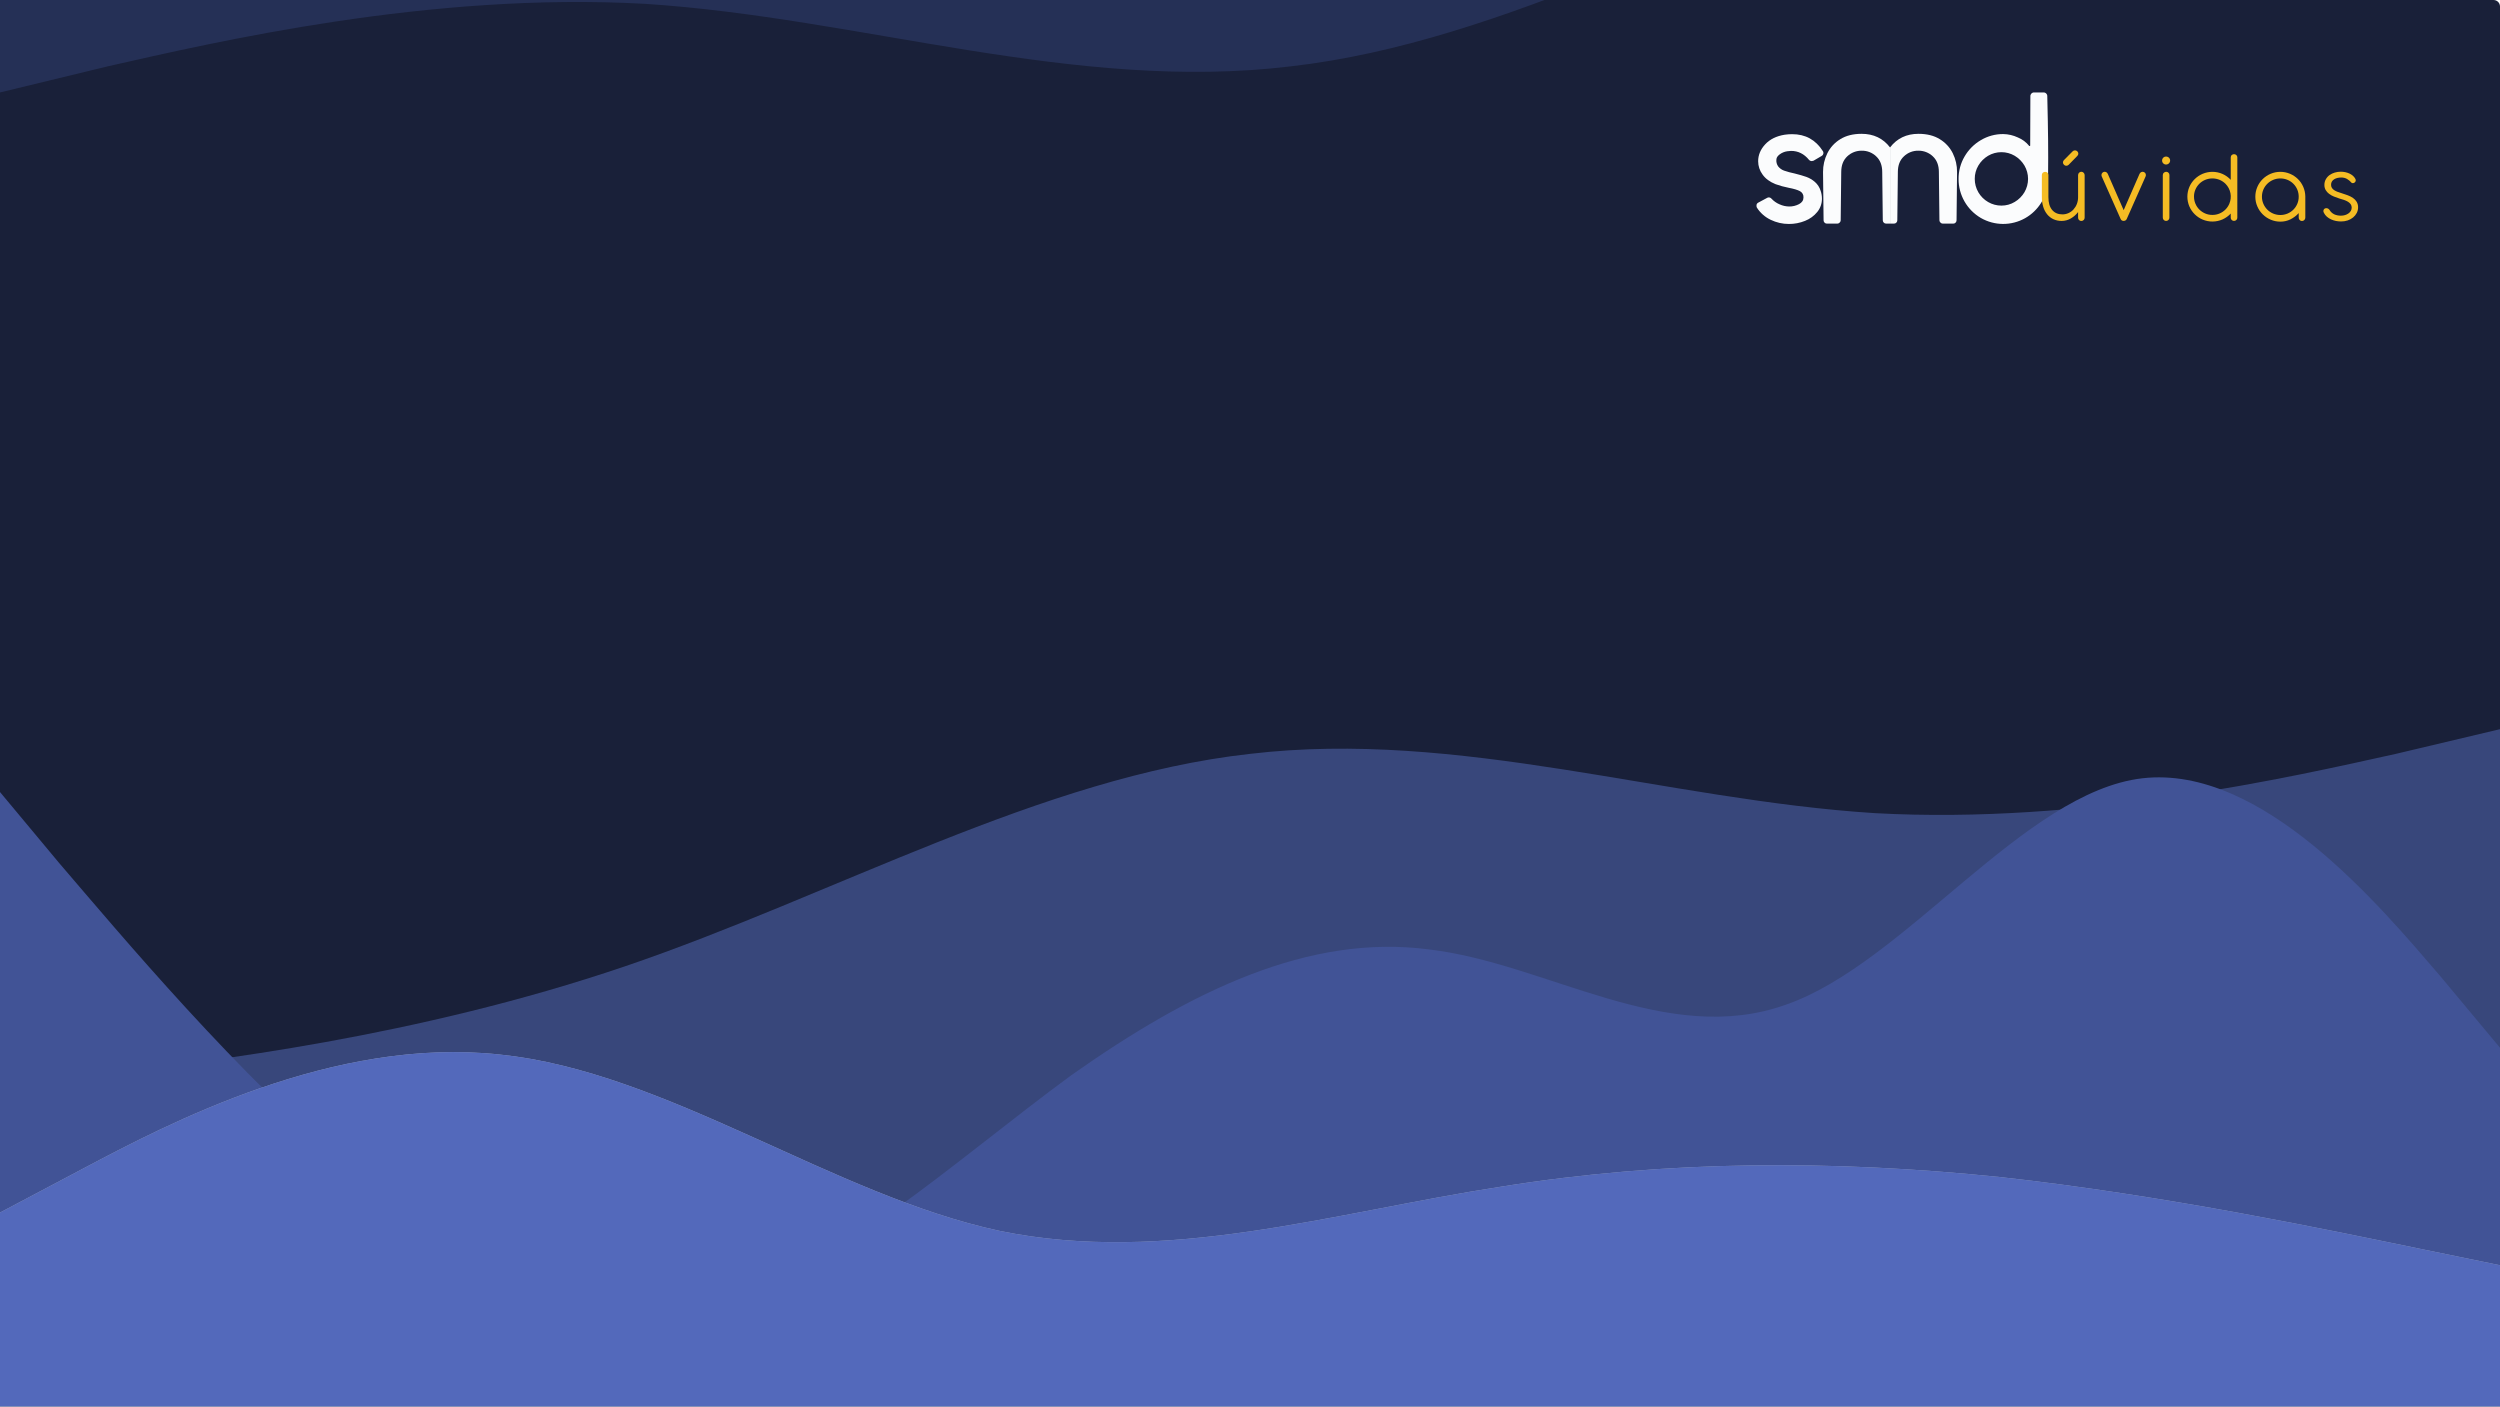
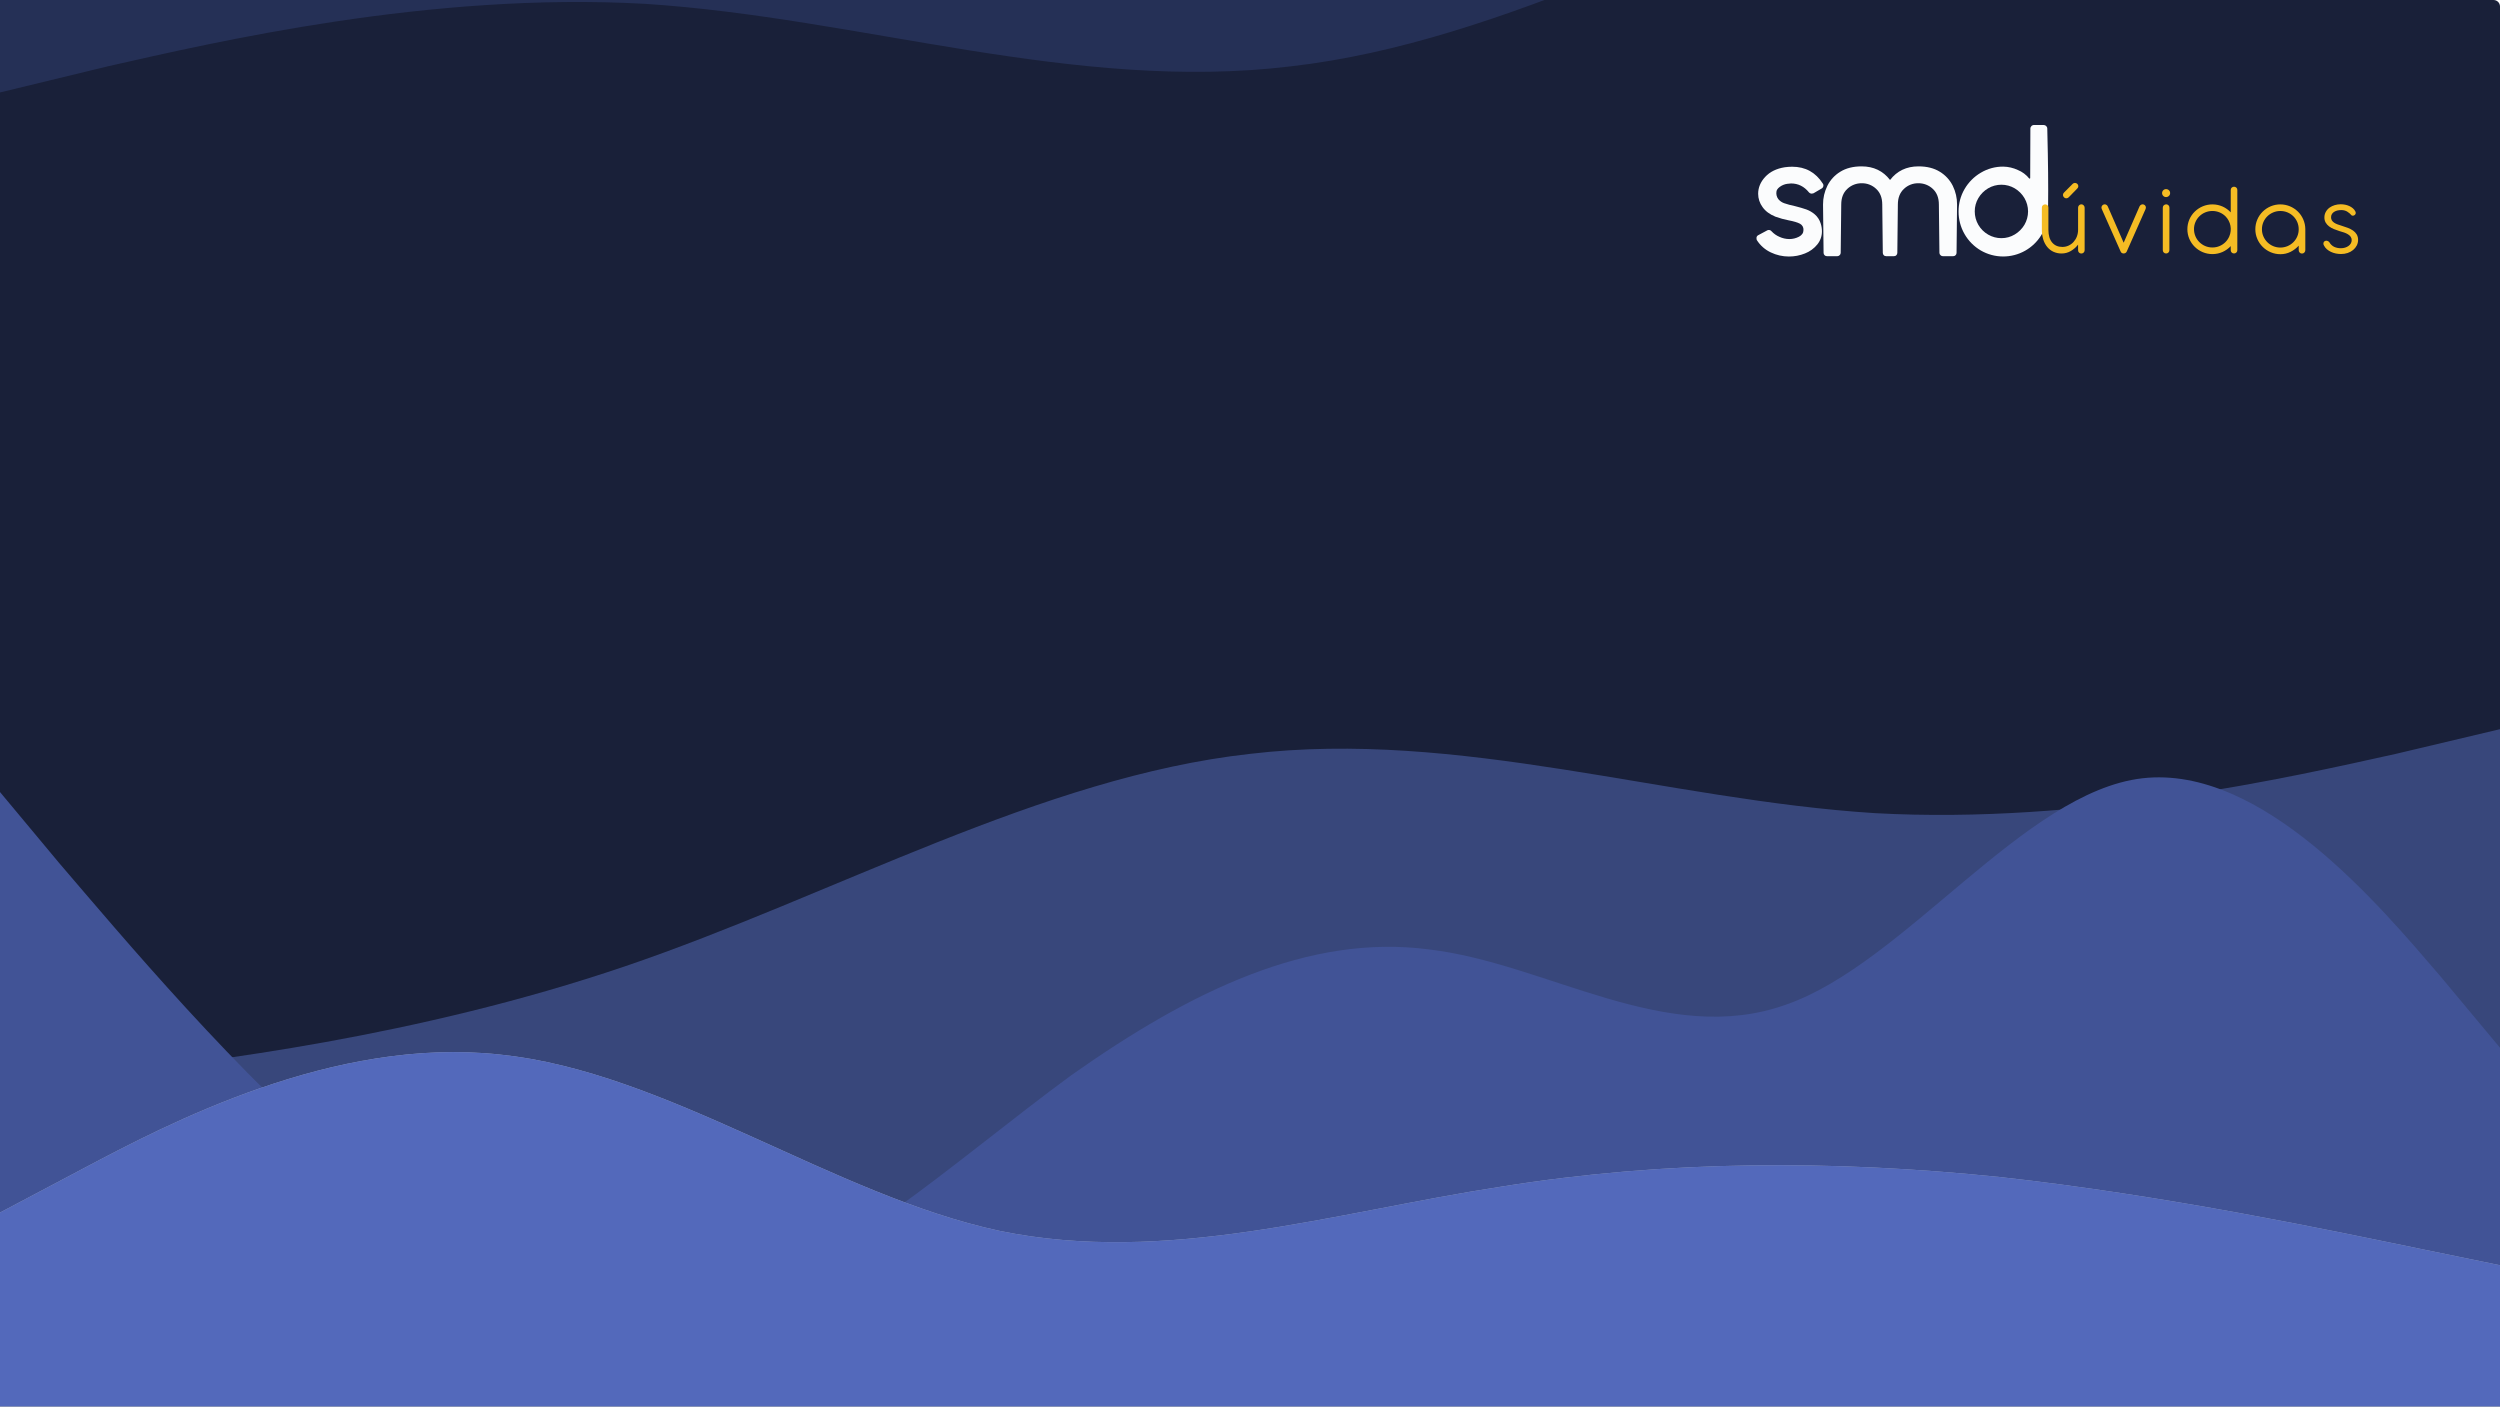
<svg xmlns="http://www.w3.org/2000/svg" width="1920" height="1080" viewBox="0 0 1920 1080" fill="none">
  <g clip-path="url(#clip0)">
    <rect width="1920" height="1080" fill="white" />
    <path d="M0 5C0 2.239 2.239 0 5 0H1915C1917.76 0 1920 2.239 1920 5V1080H0V5Z" fill="#192039" />
    <path fill-rule="evenodd" clip-rule="evenodd" d="M0 833.193L80 824.339C160 815.486 320 796.514 480 742.129C640 687.743 800 596.679 960 578.972C1120 560 1280 614.386 1440 624.504C1600 633.357 1760 596.679 1840 578.972L1920 560V1052H1840C1760 1052 1600 1052 1440 1052C1280 1052 1120 1052 960 1052C800 1052 640 1052 480 1052C320 1052 160 1052 80 1052H0V833.193Z" fill="#38477B" />
    <path fill-rule="evenodd" clip-rule="evenodd" d="M1920 804.686L1874.67 750.301C1828 695.915 1737.33 587.144 1645.33 597.719C1554.67 608.294 1462.67 739.726 1372 771.451C1280 804.686 1188 739.726 1097.33 729.151C1005.33 717.065 914.667 760.876 822.667 825.836C732 892.307 640 978.418 548 1001.08C457.333 1022.23 365.333 978.418 274.667 902.882C182.667 825.836 92 717.065 45.333 662.679L0 608.294V1131H45.333C92 1131 182.667 1131 274.667 1131C365.333 1131 457.333 1131 548 1131C640 1131 732 1131 822.667 1131C914.667 1131 1005.33 1131 1097.33 1131C1188 1131 1280 1131 1372 1131C1462.67 1131 1554.67 1131 1645.33 1131C1737.33 1131 1828 1131 1874.67 1131H1920V804.686Z" fill="#415396" />
    <path fill-rule="evenodd" clip-rule="evenodd" d="M0 931.258L64 897.392C128 863.527 256 795.796 384 809.907C512 823.076 640 918.088 768 945.368C896 971.708 1024 931.258 1152 911.503C1280 890.807 1408 890.807 1536 903.977C1664 918.088 1792 945.368 1856 958.538L1920 971.708V1094H1856C1792 1094 1664 1094 1536 1094C1408 1094 1280 1094 1152 1094C1024 1094 896 1094 768 1094C640 1094 512 1094 384 1094C256 1094 128 1094 64 1094H0V931.258Z" fill="#96A0B9" />
    <path fill-rule="evenodd" clip-rule="evenodd" d="M0 931.258L64 897.392C128 863.527 256 795.796 384 809.907C512 823.076 640 918.088 768 945.368C896 971.708 1024 931.258 1152 911.503C1280 890.807 1408 890.807 1536 903.977C1664 918.088 1792 945.368 1856 958.538L1920 971.708V1094H1856C1792 1094 1664 1094 1536 1094C1408 1094 1280 1094 1152 1094C1024 1094 896 1094 768 1094C640 1094 512 1094 384 1094C256 1094 128 1094 64 1094H0V931.258Z" fill="#5369BB" />
    <path fill-rule="evenodd" clip-rule="evenodd" d="M1982 -217.185L1899.42 -207.846C1816.83 -198.506 1651.67 -178.494 1486.5 -121.123C1321.33 -63.753 1156.17 32.309 991 50.987C825.833 71 660.667 13.63 495.5 2.956C330.333 -6.383 165.167 32.309 82.583 50.987L0 71V-448H82.583C165.167 -448 330.333 -448 495.5 -448C660.667 -448 825.833 -448 991 -448C1156.17 -448 1321.33 -448 1486.5 -448C1651.67 -448 1816.83 -448 1899.42 -448H1982V-217.185Z" fill="#253056" />
    <g clip-path="url(#clip1)">
-       <path d="M1398.27 146.595C1398.92 148.531 1399.25 150.559 1399.25 152.6C1399.29 156.309 1398.02 159.915 1395.66 162.792C1393.18 165.842 1389.94 168.198 1386.26 169.628C1382.32 171.225 1378.09 172.034 1373.84 172.008C1369.02 172.01 1364.27 170.925 1359.94 168.835C1355.57 166.765 1351.87 163.507 1349.28 159.436C1349.06 159.006 1348.96 158.523 1349 158.041C1348.94 157.563 1349.02 157.077 1349.25 156.651C1349.47 156.225 1349.83 155.879 1350.26 155.661L1357.28 151.894C1357.63 151.714 1358.01 151.619 1358.4 151.616C1358.81 151.61 1359.2 151.695 1359.57 151.864C1359.93 152.032 1360.25 152.281 1360.51 152.592C1362.23 154.456 1364.34 155.933 1366.68 156.922C1369.02 157.996 1371.55 158.566 1374.12 158.596C1376.74 158.619 1379.32 157.995 1381.64 156.779C1383.93 155.569 1385.07 153.847 1385.07 151.616C1385.14 150.636 1384.91 149.659 1384.43 148.804C1383.94 147.948 1383.21 147.253 1382.34 146.802C1380.51 145.829 1377.64 144.969 1373.72 144.224C1370.28 143.555 1366.89 142.621 1363.59 141.432C1359.18 139.666 1355.86 137.199 1353.63 134.032C1351.45 131.075 1350.27 127.506 1350.26 123.84C1350.26 119.081 1352.06 114.753 1355.67 110.856C1359.27 106.959 1364.25 104.495 1370.61 103.464C1372.52 103.188 1374.44 103.048 1376.37 103.043C1386.57 103.043 1394.43 107.371 1399.95 116.027C1400.25 116.433 1400.4 116.924 1400.38 117.423C1400.39 117.91 1400.26 118.39 1400.01 118.81C1399.77 119.23 1399.41 119.574 1398.97 119.803L1392.79 123.427C1392.39 123.581 1391.96 123.674 1391.53 123.705C1391.11 123.722 1390.69 123.643 1390.3 123.474C1389.91 123.305 1389.56 123.051 1389.28 122.729C1385.56 118.171 1380.98 115.892 1375.53 115.892C1374.54 115.922 1373.55 116.015 1372.58 116.17C1370.49 116.477 1368.51 117.295 1366.82 118.549C1365.22 119.76 1364.38 121.016 1364.29 122.317C1364.02 124.279 1364.52 126.269 1365.69 127.869C1366.87 129.317 1368.42 130.415 1370.18 131.042C1372.79 131.944 1375.45 132.668 1378.16 133.207C1381.88 134.138 1384.92 135.021 1387.28 135.856C1389.67 136.727 1391.89 138.029 1393.81 139.695C1395.91 141.535 1397.46 143.926 1398.27 146.595Z" fill="#FBFCFD" />
-       <path d="M1499.74 117.709C1497.51 113.234 1494.06 109.481 1489.77 106.89C1485.35 104.146 1479.89 102.774 1473.41 102.774C1464.2 102.774 1456.92 106.258 1451.56 113.227V171.73H1454.6C1454.95 171.738 1455.29 171.67 1455.61 171.534C1455.92 171.397 1456.21 171.193 1456.44 170.937C1456.89 170.468 1457.14 169.842 1457.14 169.192L1457.56 132.073C1457.56 126.954 1459.11 122.951 1462.22 120.064C1465.17 117.237 1469.13 115.681 1473.23 115.734C1477.38 115.66 1481.39 117.216 1484.4 120.064C1487.5 122.951 1489.06 126.954 1489.06 132.073L1489.48 169.208C1489.48 169.538 1489.56 169.864 1489.69 170.164C1489.83 170.464 1490.03 170.733 1490.28 170.953C1490.5 171.198 1490.77 171.395 1491.07 171.531C1491.38 171.668 1491.71 171.741 1492.04 171.746H1500.09C1500.44 171.753 1500.78 171.686 1501.1 171.549C1501.42 171.412 1501.7 171.209 1501.93 170.953C1502.38 170.483 1502.63 169.858 1502.63 169.208L1503.02 132.073C1503.06 127.096 1501.93 122.179 1499.74 117.709Z" fill="#FBFCFD" />
-       <path d="M1403.41 117.709C1405.62 113.238 1409.07 109.486 1413.35 106.89C1417.77 104.146 1423.22 102.774 1429.71 102.774C1438.92 102.774 1446.2 106.258 1451.56 113.227V171.73H1448.52C1448.17 171.738 1447.83 171.67 1447.51 171.534C1447.2 171.397 1446.91 171.193 1446.68 170.937C1446.23 170.468 1445.98 169.842 1445.98 169.192L1445.55 132.073C1445.55 126.954 1444 122.951 1440.89 120.064C1437.94 117.237 1433.98 115.681 1429.88 115.734C1425.73 115.66 1421.72 117.216 1418.71 120.064C1415.62 122.962 1414.07 126.965 1414.07 132.073L1413.65 169.208C1413.64 169.538 1413.57 169.864 1413.43 170.164C1413.3 170.464 1413.1 170.733 1412.85 170.953C1412.63 171.198 1412.36 171.395 1412.05 171.531C1411.75 171.668 1411.42 171.741 1411.09 171.746H1403.05C1402.7 171.753 1402.36 171.686 1402.04 171.549C1401.73 171.412 1401.44 171.209 1401.21 170.953C1400.76 170.483 1400.51 169.858 1400.51 169.208L1400.09 132.073C1400.06 127.094 1401.2 122.177 1403.41 117.709Z" fill="#FBFCFD" />
-       <path d="M1572.73 93.208C1572.92 103.165 1573.01 112.519 1573.01 121.27C1573.01 130.111 1572.92 136.068 1572.73 139.14C1572.51 145.001 1570.76 150.704 1567.65 155.685C1564.59 160.627 1560.33 164.72 1555.25 167.582C1550.06 170.501 1544.19 172.017 1538.23 171.981C1532.27 171.945 1526.42 170.357 1521.26 167.376C1516.04 164.311 1511.72 159.942 1508.73 154.701C1505.73 149.461 1504.17 143.533 1504.19 137.506C1504.13 131.422 1505.72 125.435 1508.8 120.175C1511.8 114.999 1516.09 110.682 1521.27 107.644C1526.46 104.54 1532.41 102.921 1538.47 102.964C1542.35 103.024 1546.17 103.905 1549.69 105.55C1553.1 106.937 1556.1 109.171 1558.39 112.038C1558.46 112.099 1558.54 112.142 1558.62 112.161C1558.71 112.18 1558.8 112.175 1558.88 112.146C1558.96 112.117 1559.04 112.066 1559.09 111.997C1559.15 111.929 1559.18 111.847 1559.19 111.76L1559.33 73.792C1559.32 73.43 1559.39 73.071 1559.53 72.735C1559.66 72.4 1559.87 72.096 1560.12 71.841C1560.38 71.566 1560.7 71.348 1561.05 71.203C1561.4 71.058 1561.77 70.989 1562.15 71H1569.54C1569.91 70.996 1570.27 71.068 1570.61 71.213C1570.95 71.358 1571.26 71.572 1571.51 71.841C1571.77 72.096 1571.98 72.4 1572.11 72.735C1572.25 73.071 1572.32 73.43 1572.31 73.792C1572.41 76.769 1572.55 83.241 1572.73 93.208ZM1554.77 127.123C1552.95 124.05 1550.39 121.481 1547.32 119.652C1544.22 117.825 1540.68 116.861 1537.08 116.861C1533.48 116.861 1529.94 117.825 1526.84 119.652C1523.77 121.48 1521.21 124.049 1519.39 127.123C1517.54 130.227 1516.58 133.777 1516.61 137.387C1516.6 140.992 1517.55 144.536 1519.36 147.66C1521.17 150.785 1523.78 153.38 1526.92 155.185C1530 156.98 1533.51 157.92 1537.08 157.906C1540.7 157.925 1544.25 156.945 1547.33 155.074C1550.4 153.255 1552.95 150.7 1554.77 147.642C1556.59 144.528 1557.55 140.987 1557.55 137.383C1557.55 133.778 1556.59 130.238 1554.77 127.123Z" fill="#FBFCFD" />
-       <path d="M1568.14 134.452C1568.13 134.121 1568.19 133.791 1568.31 133.484C1568.44 133.176 1568.63 132.898 1568.87 132.668C1569.11 132.434 1569.4 132.252 1569.72 132.132C1570.04 132.012 1570.38 131.957 1570.72 131.97C1571.04 131.961 1571.36 132.019 1571.67 132.139C1571.97 132.259 1572.24 132.439 1572.47 132.668C1572.71 132.9 1572.89 133.179 1573.01 133.487C1573.13 133.794 1573.19 134.123 1573.17 134.452V151.434C1573.17 155.706 1574.13 158.976 1576.05 161.245C1577.97 163.513 1580.6 164.647 1583.92 164.647C1585.54 164.658 1587.14 164.317 1588.61 163.648C1590.07 162.989 1591.37 162.041 1592.44 160.864C1593.55 159.637 1594.43 158.218 1595.02 156.676C1595.66 155.014 1595.98 153.246 1595.97 151.465V134.5C1595.96 134.167 1596.02 133.837 1596.15 133.528C1596.27 133.219 1596.46 132.937 1596.69 132.699C1596.91 132.449 1597.19 132.249 1597.49 132.112C1597.8 131.975 1598.13 131.905 1598.46 131.906C1598.8 131.905 1599.14 131.974 1599.45 132.111C1599.76 132.248 1600.03 132.448 1600.26 132.699C1600.5 132.935 1600.68 133.216 1600.81 133.525C1600.94 133.834 1601 134.166 1601 134.5V167.146C1601.01 167.484 1600.95 167.821 1600.82 168.135C1600.69 168.448 1600.5 168.733 1600.26 168.97C1600.03 169.209 1599.75 169.397 1599.44 169.524C1599.13 169.651 1598.8 169.713 1598.46 169.708C1598.13 169.716 1597.8 169.655 1597.49 169.528C1597.18 169.401 1596.9 169.211 1596.67 168.97C1596.44 168.727 1596.26 168.441 1596.13 168.128C1596.01 167.815 1595.96 167.481 1595.97 167.146V162.863C1594.44 164.871 1592.52 166.554 1590.33 167.812C1588.21 169.039 1585.81 169.682 1583.36 169.676C1581.19 169.71 1579.04 169.266 1577.06 168.375C1575.2 167.514 1573.57 166.248 1572.27 164.671C1570.88 162.953 1569.84 160.981 1569.21 158.865C1568.47 156.398 1568.11 153.834 1568.14 151.259V134.452ZM1588.77 126.521C1588.52 126.773 1588.23 126.974 1587.91 127.11C1587.59 127.246 1587.24 127.316 1586.89 127.314C1586.56 127.32 1586.23 127.252 1585.92 127.114C1585.62 126.977 1585.35 126.774 1585.14 126.521C1584.89 126.299 1584.69 126.028 1584.55 125.724C1584.41 125.421 1584.34 125.092 1584.34 124.76C1584.33 124.415 1584.4 124.072 1584.54 123.755C1584.68 123.438 1584.88 123.154 1585.14 122.92L1591.74 116.273C1591.97 116.024 1592.25 115.826 1592.56 115.689C1592.87 115.553 1593.21 115.482 1593.55 115.48C1593.89 115.476 1594.22 115.538 1594.53 115.661C1594.84 115.785 1595.12 115.969 1595.36 116.202C1595.61 116.432 1595.81 116.711 1595.95 117.02C1596.08 117.33 1596.16 117.664 1596.16 118.002C1596.15 118.334 1596.08 118.662 1595.94 118.965C1595.81 119.268 1595.61 119.54 1595.36 119.763L1588.77 126.521Z" fill="#F5BC24" />
-       <path d="M1630.97 161.419L1643.17 133.5C1643.45 132.879 1643.95 132.385 1644.58 132.12C1644.89 131.979 1645.22 131.906 1645.55 131.906C1645.88 131.906 1646.21 131.979 1646.51 132.12C1646.83 132.247 1647.11 132.437 1647.35 132.679C1647.59 132.92 1647.77 133.208 1647.89 133.524C1648.01 133.847 1648.06 134.191 1648.05 134.535C1648.03 134.88 1647.95 135.218 1647.81 135.531L1633.35 168.137C1633.27 168.296 1633.18 168.455 1633.08 168.597C1632.99 168.742 1632.88 168.871 1632.74 168.978C1632.55 169.187 1632.32 169.353 1632.05 169.462C1631.76 169.583 1631.45 169.651 1631.13 169.66C1630.72 169.682 1630.3 169.614 1629.92 169.462C1629.59 169.335 1629.3 169.128 1629.07 168.859C1628.9 168.637 1628.75 168.395 1628.63 168.137L1614.13 135.499C1613.99 135.195 1613.91 134.863 1613.9 134.526C1613.89 134.189 1613.94 133.853 1614.07 133.54C1614.19 133.229 1614.37 132.945 1614.6 132.704C1614.83 132.463 1615.11 132.27 1615.42 132.136C1615.72 131.992 1616.05 131.914 1616.38 131.907C1616.71 131.9 1617.04 131.965 1617.35 132.097C1617.67 132.226 1617.95 132.417 1618.2 132.658C1618.44 132.899 1618.63 133.185 1618.76 133.5L1630.97 161.419Z" fill="#F5BC24" />
-       <path d="M1661.38 121.119C1661.66 120.835 1661.99 120.61 1662.36 120.459C1662.73 120.307 1663.12 120.233 1663.52 120.239C1663.93 120.232 1664.34 120.307 1664.72 120.458C1665.1 120.609 1665.44 120.834 1665.74 121.119C1666.04 121.405 1666.28 121.751 1666.44 122.136C1666.59 122.52 1666.67 122.933 1666.65 123.348C1666.65 123.743 1666.57 124.134 1666.41 124.495C1666.25 124.857 1666.02 125.182 1665.73 125.45C1665.44 125.741 1665.09 125.971 1664.71 126.127C1664.33 126.282 1663.92 126.359 1663.51 126.354C1663.11 126.36 1662.71 126.282 1662.35 126.127C1661.98 125.971 1661.65 125.74 1661.37 125.45C1661.09 125.177 1660.87 124.85 1660.72 124.489C1660.56 124.128 1660.49 123.74 1660.49 123.348C1660.47 122.935 1660.55 122.524 1660.7 122.141C1660.85 121.757 1661.09 121.409 1661.38 121.119ZM1666.09 167.122C1666.1 167.46 1666.04 167.797 1665.91 168.111C1665.79 168.424 1665.6 168.709 1665.35 168.946C1665.12 169.181 1664.84 169.367 1664.53 169.493C1664.22 169.62 1663.9 169.686 1663.56 169.686C1663.23 169.686 1662.9 169.62 1662.59 169.493C1662.29 169.367 1662.01 169.181 1661.77 168.946C1661.53 168.709 1661.34 168.424 1661.21 168.111C1661.08 167.797 1661.02 167.46 1661.03 167.122V134.452C1661.03 134.116 1661.1 133.782 1661.24 133.475C1661.37 133.167 1661.58 132.892 1661.83 132.668C1662.06 132.43 1662.35 132.243 1662.66 132.116C1662.97 131.99 1663.3 131.926 1663.64 131.93C1663.97 131.925 1664.3 131.987 1664.6 132.114C1664.91 132.241 1665.18 132.43 1665.41 132.668C1665.64 132.901 1665.83 133.18 1665.95 133.487C1666.08 133.793 1666.14 134.122 1666.13 134.452L1666.09 167.122Z" fill="#F5BC24" />
-       <path d="M1718.26 167.186C1718.27 167.514 1718.2 167.84 1718.08 168.143C1717.95 168.446 1717.76 168.72 1717.52 168.946C1717.04 169.408 1716.4 169.666 1715.73 169.666C1715.06 169.666 1714.42 169.408 1713.94 168.946C1713.7 168.72 1713.51 168.446 1713.38 168.143C1713.26 167.84 1713.19 167.514 1713.2 167.186V164.013C1711.43 165.907 1709.3 167.433 1706.94 168.502C1704.53 169.561 1701.94 170.119 1699.31 170.144C1696.68 170.168 1694.08 169.658 1691.66 168.645C1687.05 166.697 1683.37 163.05 1681.41 158.469C1680.41 156.117 1679.9 153.59 1679.9 151.037C1679.9 148.484 1680.41 145.957 1681.41 143.605C1682.38 141.343 1683.78 139.288 1685.54 137.553C1687.3 135.819 1689.38 134.433 1691.66 133.469C1694.09 132.455 1696.69 131.945 1699.32 131.97C1701.95 131.994 1704.54 132.553 1706.94 133.611C1709.31 134.681 1711.44 136.207 1713.21 138.101V120.881C1713.2 120.549 1713.26 120.218 1713.39 119.911C1713.51 119.603 1713.7 119.326 1713.95 119.097C1714.43 118.647 1715.07 118.398 1715.74 118.398C1716.4 118.398 1717.04 118.647 1717.53 119.097C1717.77 119.326 1717.96 119.603 1718.09 119.911C1718.22 120.218 1718.28 120.549 1718.27 120.881L1718.26 167.186ZM1685 151.005C1684.99 152.844 1685.35 154.666 1686.05 156.368C1686.75 158.069 1687.78 159.616 1689.09 160.92C1690.38 162.197 1691.89 163.222 1693.56 163.942C1695.31 164.697 1697.19 165.078 1699.1 165.06C1701.02 165.08 1702.92 164.699 1704.68 163.942C1708.05 162.511 1710.73 159.823 1712.13 156.454C1713.22 153.891 1713.51 151.065 1712.98 148.334C1712.45 145.603 1711.12 143.09 1709.15 141.115C1707.86 139.845 1706.34 138.833 1704.67 138.132C1702.92 137.405 1701.03 137.03 1699.13 137.03C1697.23 137.03 1695.35 137.405 1693.59 138.132C1690.21 139.535 1687.52 142.201 1686.09 145.556C1685.35 147.275 1684.97 149.127 1684.98 150.997L1685 151.005Z" fill="#F5BC24" />
-       <path d="M1732.1 151.108C1732.08 148.542 1732.6 145.999 1733.61 143.637C1734.57 141.359 1735.98 139.29 1737.74 137.545C1739.5 135.811 1741.58 134.425 1743.86 133.461C1746.21 132.476 1748.74 131.968 1751.29 131.968C1753.84 131.968 1756.37 132.476 1758.72 133.461C1760.98 134.415 1763.03 135.781 1764.78 137.49C1766.53 139.204 1767.92 141.238 1768.89 143.478C1769.9 145.806 1770.45 148.31 1770.48 150.847V167.106C1770.49 167.447 1770.43 167.785 1770.3 168.101C1770.17 168.417 1769.98 168.705 1769.74 168.946C1769.51 169.199 1769.23 169.4 1768.91 169.537C1768.59 169.674 1768.25 169.743 1767.91 169.74C1767.57 169.745 1767.23 169.677 1766.92 169.54C1766.61 169.403 1766.34 169.201 1766.11 168.946C1765.65 168.447 1765.4 167.787 1765.41 167.106V163.664C1763.64 165.625 1761.52 167.239 1759.15 168.423C1756.73 169.627 1754.06 170.244 1751.36 170.223C1748.8 170.238 1746.26 169.728 1743.91 168.724C1741.63 167.76 1739.55 166.374 1737.79 164.64C1736.03 162.901 1734.62 160.841 1733.65 158.572C1732.62 156.218 1732.09 153.677 1732.1 151.108ZM1737.17 151.108C1737.16 152.974 1737.54 154.821 1738.28 156.534C1738.99 158.191 1740.01 159.7 1741.28 160.983C1742.56 162.266 1744.08 163.291 1745.75 164.005C1747.51 164.745 1749.4 165.127 1751.31 165.127C1753.22 165.127 1755.11 164.745 1756.87 164.005C1760.24 162.574 1762.91 159.893 1764.32 156.534C1765.05 154.817 1765.42 152.971 1765.4 151.108C1765.42 149.26 1765.07 147.427 1764.37 145.715C1763.67 144.004 1762.63 142.448 1761.32 141.139C1760.01 139.83 1758.45 138.794 1756.73 138.091C1755.01 137.388 1753.17 137.033 1751.31 137.046C1749.42 137.033 1747.54 137.408 1745.79 138.148C1742.42 139.554 1739.72 142.21 1738.28 145.556C1737.53 147.311 1737.15 149.201 1737.17 151.108Z" fill="#F5BC24" />
-       <path d="M1792.43 150.942C1791.11 150.41 1789.86 149.709 1788.72 148.856C1787.67 148.069 1786.79 147.082 1786.12 145.953C1785.44 144.743 1785.1 143.373 1785.14 141.987C1785.12 140.459 1785.51 138.954 1786.27 137.625C1786.97 136.375 1787.94 135.293 1789.11 134.452C1790.32 133.591 1791.67 132.942 1793.09 132.533C1794.57 132.096 1796.11 131.875 1797.65 131.874C1798.81 131.875 1799.96 131.989 1801.09 132.215C1802.19 132.432 1803.26 132.776 1804.28 133.239C1805.26 133.682 1806.16 134.255 1806.98 134.944C1807.78 135.616 1808.43 136.438 1808.91 137.363C1809.16 137.806 1809.26 138.319 1809.19 138.822C1809.12 139.24 1808.92 139.625 1808.62 139.925C1808.31 140.269 1807.89 140.508 1807.43 140.607C1806.98 140.717 1806.5 140.66 1806.09 140.448C1805.06 139.246 1803.84 138.217 1802.48 137.403C1801.11 136.66 1799.57 136.293 1798.02 136.34C1797.07 136.34 1796.14 136.441 1795.22 136.641C1794.34 136.832 1793.5 137.164 1792.74 137.625C1792.01 138.049 1791.4 138.632 1790.94 139.33C1790.46 140.098 1790.22 140.989 1790.26 141.892C1790.23 142.728 1790.45 143.554 1790.88 144.271C1791.32 144.956 1791.91 145.542 1792.59 145.993C1793.38 146.519 1794.22 146.95 1795.11 147.277C1796.06 147.637 1797.08 147.978 1798.15 148.301C1799.87 148.829 1801.5 149.385 1803.05 149.966C1804.5 150.49 1805.87 151.197 1807.14 152.068C1808.28 152.852 1809.24 153.869 1809.96 155.05C1810.69 156.338 1811.05 157.8 1811.01 159.278C1811.02 160.767 1810.66 162.236 1809.98 163.561C1809.29 164.886 1808.34 166.057 1807.18 167.003C1805.95 168.007 1804.54 168.781 1803.03 169.287C1801.38 169.835 1799.66 170.103 1797.92 170.081C1796.58 170.081 1795.24 169.948 1793.93 169.684C1792.65 169.427 1791.4 169.017 1790.21 168.463C1789.05 167.931 1787.98 167.237 1787.02 166.4C1786.08 165.579 1785.32 164.585 1784.76 163.474C1784.57 163.183 1784.44 162.858 1784.38 162.517C1784.33 162.176 1784.34 161.827 1784.42 161.491C1784.49 161.214 1784.61 160.954 1784.78 160.726C1784.96 160.499 1785.17 160.308 1785.42 160.166C1785.95 159.881 1786.56 159.788 1787.15 159.904C1787.88 160.051 1788.52 160.465 1788.95 161.062C1789.78 162.542 1791.04 163.747 1792.55 164.529C1794.23 165.31 1796.07 165.687 1797.93 165.631C1798.96 165.632 1799.98 165.483 1800.97 165.187C1801.9 164.914 1802.78 164.493 1803.58 163.942C1804.33 163.429 1804.96 162.76 1805.42 161.982C1805.87 161.206 1806.11 160.321 1806.1 159.421C1806.12 158.492 1805.84 157.581 1805.31 156.819C1804.75 156.059 1804.04 155.419 1803.23 154.939C1802.29 154.374 1801.29 153.912 1800.25 153.559C1799.13 153.173 1797.97 152.819 1796.76 152.496C1795.3 152.031 1793.85 151.513 1792.43 150.942Z" fill="#F5BC24" />
+       <path d="M1398.27 171.595C1398.92 173.531 1399.25 175.559 1399.25 177.599C1399.29 181.309 1398.02 184.915 1395.66 187.792C1393.18 190.842 1389.94 193.198 1386.26 194.628C1382.32 196.225 1378.09 197.034 1373.84 197.008C1369.02 197.01 1364.27 195.925 1359.94 193.835C1355.57 191.765 1351.87 188.507 1349.28 184.436C1349.06 184.006 1348.96 183.523 1349 183.041C1348.94 182.563 1349.02 182.077 1349.25 181.651C1349.47 181.225 1349.83 180.879 1350.26 180.661L1357.28 176.894C1357.63 176.714 1358.01 176.619 1358.4 176.616C1358.81 176.61 1359.2 176.695 1359.57 176.864C1359.93 177.032 1360.25 177.281 1360.51 177.592C1362.23 179.456 1364.34 180.933 1366.68 181.922C1369.02 182.996 1371.55 183.566 1374.12 183.596C1376.74 183.619 1379.32 182.995 1381.64 181.779C1383.93 180.569 1385.07 178.847 1385.07 176.616C1385.14 175.636 1384.91 174.659 1384.43 173.804C1383.94 172.948 1383.21 172.253 1382.34 171.802C1380.51 170.829 1377.64 169.969 1373.72 169.224C1370.28 168.555 1366.89 167.621 1363.59 166.432C1359.18 164.666 1355.86 162.199 1353.63 159.032C1351.45 156.075 1350.27 152.506 1350.26 148.84C1350.26 144.081 1352.06 139.753 1355.67 135.856C1359.27 131.959 1364.25 129.495 1370.61 128.464C1372.52 128.188 1374.44 128.048 1376.37 128.043C1386.57 128.043 1394.43 132.371 1399.95 141.027C1400.25 141.433 1400.4 141.924 1400.38 142.423C1400.39 142.91 1400.26 143.39 1400.01 143.81C1399.77 144.23 1399.41 144.574 1398.97 144.803L1392.79 148.427C1392.39 148.581 1391.96 148.674 1391.53 148.705C1391.11 148.722 1390.69 148.643 1390.3 148.474C1389.91 148.305 1389.56 148.051 1389.28 147.729C1385.56 143.171 1380.98 140.892 1375.53 140.892C1374.54 140.922 1373.55 141.015 1372.58 141.17C1370.49 141.477 1368.51 142.295 1366.82 143.549C1365.22 144.76 1364.38 146.016 1364.29 147.317C1364.02 149.279 1364.52 151.269 1365.69 152.869C1366.87 154.317 1368.42 155.415 1370.18 156.042C1372.79 156.944 1375.45 157.667 1378.16 158.207C1381.88 159.138 1384.92 160.021 1387.28 160.856C1389.67 161.727 1391.89 163.029 1393.81 164.695C1395.91 166.535 1397.46 168.926 1398.27 171.595Z" fill="#FBFCFD" />
+       <path d="M1499.74 142.709C1497.51 138.234 1494.06 134.481 1489.77 131.89C1485.35 129.146 1479.9 127.774 1473.41 127.774C1464.2 127.774 1456.92 131.258 1451.56 138.227C1446.2 131.258 1438.91 127.774 1429.71 127.774C1423.22 127.774 1417.77 129.146 1413.35 131.89C1409.07 134.484 1405.62 138.237 1403.41 142.709C1401.2 147.177 1400.06 152.094 1400.09 157.073L1400.51 194.208C1400.51 194.858 1400.76 195.483 1401.21 195.953C1401.44 196.209 1401.73 196.412 1402.04 196.549C1402.36 196.686 1402.7 196.753 1403.05 196.746H1411.1C1411.44 196.741 1411.77 196.668 1412.07 196.531C1412.37 196.395 1412.64 196.198 1412.87 195.953C1413.11 195.733 1413.31 195.464 1413.45 195.164C1413.59 194.864 1413.66 194.538 1413.66 194.208L1414.07 157.073C1414.07 151.954 1415.62 147.951 1418.73 145.064C1421.73 142.216 1425.74 140.66 1429.89 140.734C1434 140.681 1437.95 142.237 1440.91 145.064C1444.01 147.951 1445.57 151.954 1445.57 157.073L1445.99 194.208C1445.99 194.858 1446.24 195.483 1446.69 195.953C1446.92 196.209 1447.2 196.412 1447.52 196.549C1447.84 196.686 1448.18 196.753 1448.53 196.746H1454.61C1454.96 196.753 1455.3 196.686 1455.61 196.549C1455.93 196.412 1456.21 196.209 1456.44 195.953C1456.9 195.483 1457.15 194.858 1457.15 194.208L1457.56 157.073C1457.56 151.954 1459.11 147.951 1462.22 145.064C1465.17 142.237 1469.13 140.681 1473.23 140.734C1477.38 140.66 1481.39 142.216 1484.4 145.064C1487.5 147.951 1489.06 151.954 1489.06 157.073L1489.48 194.208C1489.48 194.538 1489.56 194.864 1489.69 195.164C1489.83 195.464 1490.03 195.733 1490.28 195.953C1490.5 196.198 1490.77 196.395 1491.07 196.531C1491.38 196.668 1491.71 196.741 1492.04 196.746H1500.09C1500.44 196.753 1500.78 196.686 1501.1 196.549C1501.42 196.412 1501.7 196.209 1501.93 195.953C1502.38 195.483 1502.63 194.858 1502.63 194.208L1503.02 157.073C1503.06 152.096 1501.93 147.179 1499.74 142.709Z" fill="#FBFCFD" />
+       <path d="M1572.73 118.208C1572.92 128.165 1573.01 137.519 1573.01 146.27C1573.01 155.111 1572.92 161.068 1572.73 164.14C1572.51 170.001 1570.76 175.704 1567.65 180.685C1564.59 185.627 1560.33 189.72 1555.25 192.582C1550.06 195.501 1544.19 197.017 1538.23 196.981C1532.27 196.945 1526.42 195.357 1521.26 192.376C1516.04 189.311 1511.72 184.942 1508.73 179.701C1505.73 174.461 1504.17 168.533 1504.19 162.506C1504.13 156.422 1505.72 150.435 1508.8 145.175C1511.8 139.999 1516.09 135.682 1521.27 132.644C1526.46 129.54 1532.41 127.921 1538.47 127.964C1542.35 128.024 1546.17 128.905 1549.69 130.55C1553.1 131.937 1556.1 134.171 1558.39 137.038C1558.46 137.099 1558.54 137.142 1558.62 137.161C1558.71 137.18 1558.8 137.175 1558.88 137.146C1558.96 137.117 1559.04 137.066 1559.09 136.997C1559.15 136.929 1559.18 136.847 1559.19 136.76L1559.33 98.792C1559.32 98.43 1559.39 98.071 1559.53 97.735C1559.66 97.4 1559.87 97.096 1560.12 96.841C1560.38 96.566 1560.7 96.348 1561.05 96.203C1561.4 96.058 1561.77 95.989 1562.15 96H1569.54C1569.91 95.996 1570.27 96.068 1570.61 96.213C1570.95 96.358 1571.26 96.572 1571.51 96.841C1571.77 97.096 1571.98 97.4 1572.11 97.735C1572.25 98.071 1572.32 98.43 1572.31 98.792C1572.41 101.769 1572.55 108.241 1572.73 118.208ZM1554.77 152.123C1552.95 149.05 1550.39 146.481 1547.32 144.652C1544.22 142.825 1540.68 141.861 1537.08 141.861C1533.48 141.861 1529.94 142.825 1526.84 144.652C1523.77 146.48 1521.21 149.049 1519.39 152.123C1517.54 155.227 1516.58 158.777 1516.61 162.387C1516.6 165.992 1517.55 169.536 1519.36 172.66C1521.17 175.785 1523.78 178.38 1526.92 180.185C1530 181.98 1533.51 182.92 1537.08 182.906C1540.7 182.925 1544.25 181.945 1547.33 180.074C1550.4 178.255 1552.95 175.7 1554.77 172.642C1556.59 169.528 1557.55 165.987 1557.55 162.383C1557.55 158.778 1556.59 155.238 1554.77 152.123Z" fill="#FBFCFD" />
+       <path d="M1568.14 159.452C1568.13 159.121 1568.19 158.791 1568.31 158.484C1568.44 158.176 1568.63 157.898 1568.87 157.668C1569.11 157.434 1569.4 157.252 1569.72 157.132C1570.04 157.012 1570.38 156.957 1570.72 156.97C1571.04 156.961 1571.36 157.019 1571.67 157.139C1571.97 157.259 1572.24 157.439 1572.47 157.668C1572.71 157.9 1572.89 158.179 1573.01 158.487C1573.13 158.794 1573.19 159.123 1573.17 159.452V176.434C1573.17 180.706 1574.13 183.976 1576.05 186.245C1577.97 188.513 1580.6 189.647 1583.92 189.647C1585.54 189.658 1587.14 189.317 1588.61 188.648C1590.07 187.989 1591.37 187.041 1592.44 185.864C1593.55 184.637 1594.43 183.218 1595.02 181.676C1595.66 180.014 1595.98 178.246 1595.97 176.465V159.5C1595.96 159.167 1596.02 158.837 1596.15 158.528C1596.27 158.219 1596.46 157.937 1596.69 157.699C1596.91 157.449 1597.19 157.249 1597.49 157.112C1597.8 156.975 1598.13 156.905 1598.46 156.906C1598.8 156.905 1599.14 156.974 1599.45 157.111C1599.76 157.248 1600.03 157.448 1600.26 157.699C1600.5 157.935 1600.68 158.216 1600.81 158.525C1600.94 158.834 1601 159.166 1601 159.5V192.146C1601.01 192.484 1600.95 192.821 1600.82 193.134C1600.69 193.448 1600.5 193.733 1600.26 193.97C1600.03 194.209 1599.75 194.397 1599.44 194.524C1599.13 194.651 1598.8 194.713 1598.46 194.708C1598.13 194.716 1597.8 194.655 1597.49 194.528C1597.18 194.401 1596.9 194.211 1596.67 193.97C1596.44 193.727 1596.26 193.441 1596.13 193.128C1596.01 192.815 1595.96 192.481 1595.97 192.146V187.863C1594.44 189.871 1592.52 191.554 1590.33 192.812C1588.21 194.039 1585.81 194.682 1583.36 194.676C1581.19 194.71 1579.04 194.266 1577.06 193.375C1575.2 192.514 1573.57 191.248 1572.27 189.671C1570.88 187.953 1569.84 185.981 1569.21 183.865C1568.47 181.398 1568.11 178.834 1568.14 176.259V159.452ZM1588.77 151.521C1588.52 151.773 1588.23 151.974 1587.91 152.11C1587.59 152.246 1587.24 152.316 1586.89 152.314C1586.56 152.32 1586.23 152.252 1585.92 152.114C1585.62 151.977 1585.35 151.774 1585.14 151.521C1584.89 151.299 1584.69 151.028 1584.55 150.724C1584.41 150.421 1584.34 150.092 1584.34 149.76C1584.33 149.415 1584.4 149.072 1584.54 148.755C1584.68 148.438 1584.88 148.154 1585.14 147.92L1591.74 141.273C1591.97 141.024 1592.25 140.826 1592.56 140.689C1592.87 140.553 1593.21 140.482 1593.55 140.48C1593.88 140.476 1594.22 140.538 1594.53 140.661C1594.84 140.785 1595.12 140.969 1595.36 141.202C1595.61 141.432 1595.81 141.711 1595.95 142.02C1596.08 142.33 1596.16 142.664 1596.16 143.002C1596.15 143.334 1596.08 143.662 1595.94 143.965C1595.81 144.268 1595.61 144.54 1595.36 144.763L1588.77 151.521Z" fill="#F5BC24" />
+       <path d="M1630.97 186.419L1643.17 158.5C1643.45 157.879 1643.96 157.385 1644.59 157.12C1644.89 156.979 1645.22 156.906 1645.55 156.906C1645.88 156.906 1646.21 156.979 1646.52 157.12C1646.83 157.247 1647.11 157.437 1647.35 157.679C1647.59 157.92 1647.77 158.208 1647.89 158.524C1648.01 158.847 1648.06 159.191 1648.05 159.535C1648.03 159.88 1647.95 160.218 1647.81 160.531L1633.35 193.137C1633.27 193.296 1633.18 193.455 1633.08 193.597C1632.99 193.742 1632.88 193.871 1632.74 193.978C1632.55 194.187 1632.32 194.353 1632.06 194.462C1631.76 194.583 1631.45 194.651 1631.13 194.66C1630.72 194.682 1630.3 194.614 1629.92 194.462C1629.59 194.335 1629.3 194.128 1629.07 193.859C1628.9 193.637 1628.75 193.395 1628.63 193.137L1614.14 160.499C1613.99 160.195 1613.91 159.863 1613.9 159.526C1613.89 159.189 1613.95 158.853 1614.07 158.54C1614.19 158.229 1614.37 157.945 1614.6 157.704C1614.83 157.463 1615.11 157.27 1615.42 157.136C1615.72 156.992 1616.05 156.914 1616.38 156.907C1616.71 156.9 1617.04 156.965 1617.35 157.097C1617.67 157.226 1617.95 157.417 1618.2 157.658C1618.44 157.899 1618.63 158.185 1618.76 158.5L1630.97 186.419Z" fill="#F5BC24" />
+       <path d="M1661.38 146.119C1661.66 145.835 1661.99 145.61 1662.36 145.459C1662.73 145.307 1663.12 145.233 1663.52 145.239C1663.93 145.232 1664.34 145.307 1664.72 145.458C1665.1 145.609 1665.44 145.834 1665.74 146.119C1666.04 146.405 1666.28 146.751 1666.44 147.136C1666.59 147.52 1666.67 147.933 1666.65 148.348C1666.65 148.743 1666.57 149.134 1666.41 149.495C1666.25 149.857 1666.02 150.182 1665.73 150.45C1665.44 150.741 1665.09 150.971 1664.71 151.127C1664.33 151.282 1663.92 151.359 1663.51 151.354C1663.11 151.36 1662.71 151.282 1662.35 151.127C1661.98 150.971 1661.65 150.74 1661.37 150.45C1661.09 150.177 1660.87 149.85 1660.72 149.489C1660.56 149.128 1660.49 148.74 1660.49 148.348C1660.47 147.935 1660.55 147.524 1660.7 147.141C1660.85 146.757 1661.09 146.409 1661.38 146.119ZM1666.09 192.122C1666.1 192.46 1666.04 192.797 1665.91 193.111C1665.79 193.424 1665.6 193.709 1665.35 193.946C1665.12 194.181 1664.84 194.367 1664.53 194.493C1664.22 194.62 1663.9 194.686 1663.56 194.686C1663.23 194.686 1662.9 194.62 1662.59 194.493C1662.29 194.367 1662.01 194.181 1661.77 193.946C1661.53 193.709 1661.34 193.424 1661.21 193.111C1661.08 192.797 1661.02 192.46 1661.03 192.122V159.452C1661.03 159.116 1661.1 158.782 1661.24 158.475C1661.37 158.167 1661.58 157.892 1661.83 157.668C1662.06 157.43 1662.35 157.243 1662.66 157.116C1662.97 156.99 1663.3 156.926 1663.64 156.93C1663.97 156.925 1664.3 156.987 1664.6 157.114C1664.91 157.241 1665.18 157.43 1665.41 157.668C1665.64 157.901 1665.83 158.18 1665.95 158.487C1666.08 158.793 1666.14 159.122 1666.13 159.452L1666.09 192.122Z" fill="#F5BC24" />
+       <path d="M1718.26 192.186C1718.27 192.514 1718.2 192.84 1718.08 193.143C1717.95 193.446 1717.76 193.72 1717.52 193.946C1717.04 194.408 1716.4 194.666 1715.73 194.666C1715.06 194.666 1714.42 194.408 1713.94 193.946C1713.7 193.72 1713.51 193.446 1713.38 193.143C1713.26 192.84 1713.19 192.514 1713.2 192.186V189.013C1711.43 190.907 1709.3 192.433 1706.94 193.502C1704.53 194.561 1701.94 195.119 1699.31 195.144C1696.68 195.168 1694.08 194.658 1691.66 193.645C1687.05 191.697 1683.37 188.05 1681.41 183.469C1680.41 181.117 1679.9 178.59 1679.9 176.037C1679.9 173.484 1680.41 170.957 1681.41 168.605C1682.38 166.343 1683.78 164.288 1685.54 162.553C1687.3 160.819 1689.38 159.433 1691.66 158.469C1694.09 157.455 1696.69 156.945 1699.32 156.97C1701.95 156.994 1704.54 157.553 1706.94 158.611C1709.31 159.681 1711.44 161.207 1713.21 163.101V145.881C1713.2 145.549 1713.26 145.218 1713.39 144.911C1713.51 144.603 1713.7 144.326 1713.95 144.097C1714.43 143.647 1715.07 143.398 1715.74 143.398C1716.4 143.398 1717.04 143.647 1717.53 144.097C1717.77 144.326 1717.96 144.603 1718.09 144.911C1718.22 145.218 1718.28 145.549 1718.27 145.881L1718.26 192.186ZM1685 176.005C1684.99 177.844 1685.35 179.666 1686.05 181.368C1686.75 183.069 1687.78 184.616 1689.09 185.92C1690.38 187.197 1691.89 188.222 1693.56 188.942C1695.31 189.697 1697.19 190.078 1699.1 190.06C1701.02 190.08 1702.92 189.699 1704.68 188.942C1708.05 187.511 1710.73 184.823 1712.13 181.454C1713.22 178.891 1713.51 176.065 1712.98 173.334C1712.45 170.603 1711.12 168.09 1709.15 166.115C1707.86 164.845 1706.34 163.833 1704.67 163.132C1702.92 162.405 1701.03 162.03 1699.13 162.03C1697.23 162.03 1695.35 162.405 1693.59 163.132C1690.21 164.535 1687.52 167.201 1686.09 170.556C1685.35 172.275 1684.97 174.127 1684.98 175.997L1685 176.005Z" fill="#F5BC24" />
+       <path d="M1732.1 176.108C1732.08 173.542 1732.6 170.999 1733.61 168.637C1734.57 166.359 1735.98 164.29 1737.74 162.545C1739.5 160.811 1741.58 159.425 1743.86 158.461C1746.21 157.476 1748.74 156.968 1751.29 156.968C1753.84 156.968 1756.37 157.476 1758.72 158.461C1760.98 159.415 1763.03 160.781 1764.78 162.49C1766.53 164.204 1767.92 166.238 1768.89 168.478C1769.9 170.806 1770.45 173.31 1770.48 175.847V192.106C1770.49 192.447 1770.43 192.785 1770.3 193.101C1770.17 193.417 1769.98 193.705 1769.74 193.946C1769.51 194.199 1769.23 194.4 1768.91 194.537C1768.59 194.674 1768.25 194.743 1767.91 194.74C1767.57 194.745 1767.23 194.677 1766.92 194.54C1766.61 194.403 1766.34 194.201 1766.11 193.946C1765.65 193.447 1765.4 192.787 1765.41 192.106V188.664C1763.64 190.625 1761.52 192.239 1759.15 193.423C1756.73 194.627 1754.06 195.244 1751.36 195.223C1748.8 195.238 1746.26 194.728 1743.91 193.724C1741.63 192.76 1739.55 191.374 1737.79 189.64C1736.03 187.901 1734.62 185.841 1733.65 183.572C1732.62 181.218 1732.09 178.677 1732.1 176.108ZM1737.17 176.108C1737.16 177.974 1737.54 179.821 1738.28 181.534C1738.99 183.191 1740.01 184.7 1741.28 185.983C1742.56 187.265 1744.08 188.291 1745.75 189.005C1747.51 189.745 1749.4 190.127 1751.31 190.127C1753.22 190.127 1755.11 189.745 1756.87 189.005C1760.24 187.574 1762.91 184.893 1764.32 181.534C1765.05 179.817 1765.42 177.971 1765.4 176.108C1765.42 174.26 1765.07 172.427 1764.37 170.715C1763.67 169.004 1762.63 167.448 1761.32 166.139C1760.01 164.83 1758.45 163.794 1756.73 163.091C1755.01 162.388 1753.17 162.033 1751.31 162.046C1749.42 162.033 1747.54 162.408 1745.79 163.148C1742.42 164.554 1739.72 167.21 1738.28 170.556C1737.53 172.311 1737.15 174.201 1737.17 176.108Z" fill="#F5BC24" />
+       <path d="M1792.43 175.942C1791.11 175.41 1789.86 174.709 1788.72 173.856C1787.67 173.069 1786.79 172.082 1786.12 170.953C1785.44 169.743 1785.1 168.373 1785.14 166.987C1785.12 165.459 1785.51 163.954 1786.27 162.625C1786.97 161.375 1787.94 160.293 1789.11 159.452C1790.32 158.591 1791.67 157.942 1793.09 157.533C1794.57 157.096 1796.11 156.875 1797.65 156.874C1798.81 156.875 1799.96 156.989 1801.09 157.215C1802.19 157.432 1803.26 157.776 1804.28 158.239C1805.26 158.682 1806.16 159.255 1806.98 159.944C1807.78 160.616 1808.43 161.438 1808.91 162.363C1809.16 162.806 1809.26 163.319 1809.19 163.822C1809.12 164.24 1808.92 164.625 1808.62 164.925C1808.31 165.269 1807.89 165.508 1807.43 165.607C1806.98 165.717 1806.5 165.66 1806.09 165.448C1805.06 164.246 1803.84 163.217 1802.48 162.403C1801.11 161.66 1799.57 161.293 1798.02 161.34C1797.07 161.34 1796.14 161.441 1795.22 161.641C1794.34 161.832 1793.5 162.164 1792.74 162.625C1792.01 163.049 1791.4 163.632 1790.94 164.33C1790.46 165.098 1790.22 165.989 1790.26 166.892C1790.23 167.728 1790.45 168.554 1790.88 169.271C1791.32 169.956 1791.91 170.542 1792.59 170.993C1793.38 171.519 1794.22 171.95 1795.11 172.277C1796.06 172.637 1797.08 172.978 1798.15 173.301C1799.87 173.829 1801.5 174.385 1803.05 174.966C1804.5 175.49 1805.87 176.197 1807.14 177.068C1808.28 177.852 1809.24 178.869 1809.96 180.05C1810.69 181.338 1811.05 182.8 1811.01 184.278C1811.02 185.767 1810.66 187.236 1809.98 188.561C1809.29 189.886 1808.34 191.057 1807.18 192.003C1805.95 193.007 1804.54 193.781 1803.03 194.287C1801.38 194.835 1799.66 195.103 1797.92 195.081C1796.58 195.081 1795.24 194.948 1793.93 194.684C1792.65 194.427 1791.4 194.017 1790.21 193.463C1789.05 192.931 1787.98 192.237 1787.02 191.4C1786.08 190.579 1785.32 189.585 1784.76 188.474C1784.57 188.183 1784.44 187.858 1784.38 187.517C1784.33 187.176 1784.34 186.827 1784.42 186.491C1784.49 186.214 1784.61 185.954 1784.78 185.726C1784.96 185.499 1785.17 185.308 1785.42 185.166C1785.95 184.881 1786.56 184.788 1787.15 184.904C1787.88 185.051 1788.52 185.465 1788.95 186.062C1789.78 187.542 1791.04 188.747 1792.55 189.528C1794.23 190.31 1796.07 190.687 1797.93 190.631C1798.96 190.632 1799.98 190.483 1800.97 190.187C1801.9 189.914 1802.78 189.493 1803.58 188.942C1804.33 188.429 1804.96 187.76 1805.42 186.982C1805.87 186.206 1806.11 185.321 1806.1 184.421C1806.12 183.492 1805.84 182.581 1805.31 181.819C1804.75 181.059 1804.04 180.419 1803.23 179.939C1802.29 179.374 1801.29 178.912 1800.25 178.559C1799.13 178.173 1797.97 177.819 1796.76 177.496C1795.3 177.031 1793.85 176.513 1792.43 175.942Z" fill="#F5BC24" />
    </g>
  </g>
  <defs>
    <clipPath id="clip0">
      <rect width="1920" height="1080" fill="white" />
    </clipPath>
    <clipPath id="clip1">
-       <rect width="462" height="101" fill="white" transform="translate(1349 71)" />
+       <rect width="462" height="101" fill="white" transform="translate(1349 96)" />
    </clipPath>
  </defs>
</svg>
